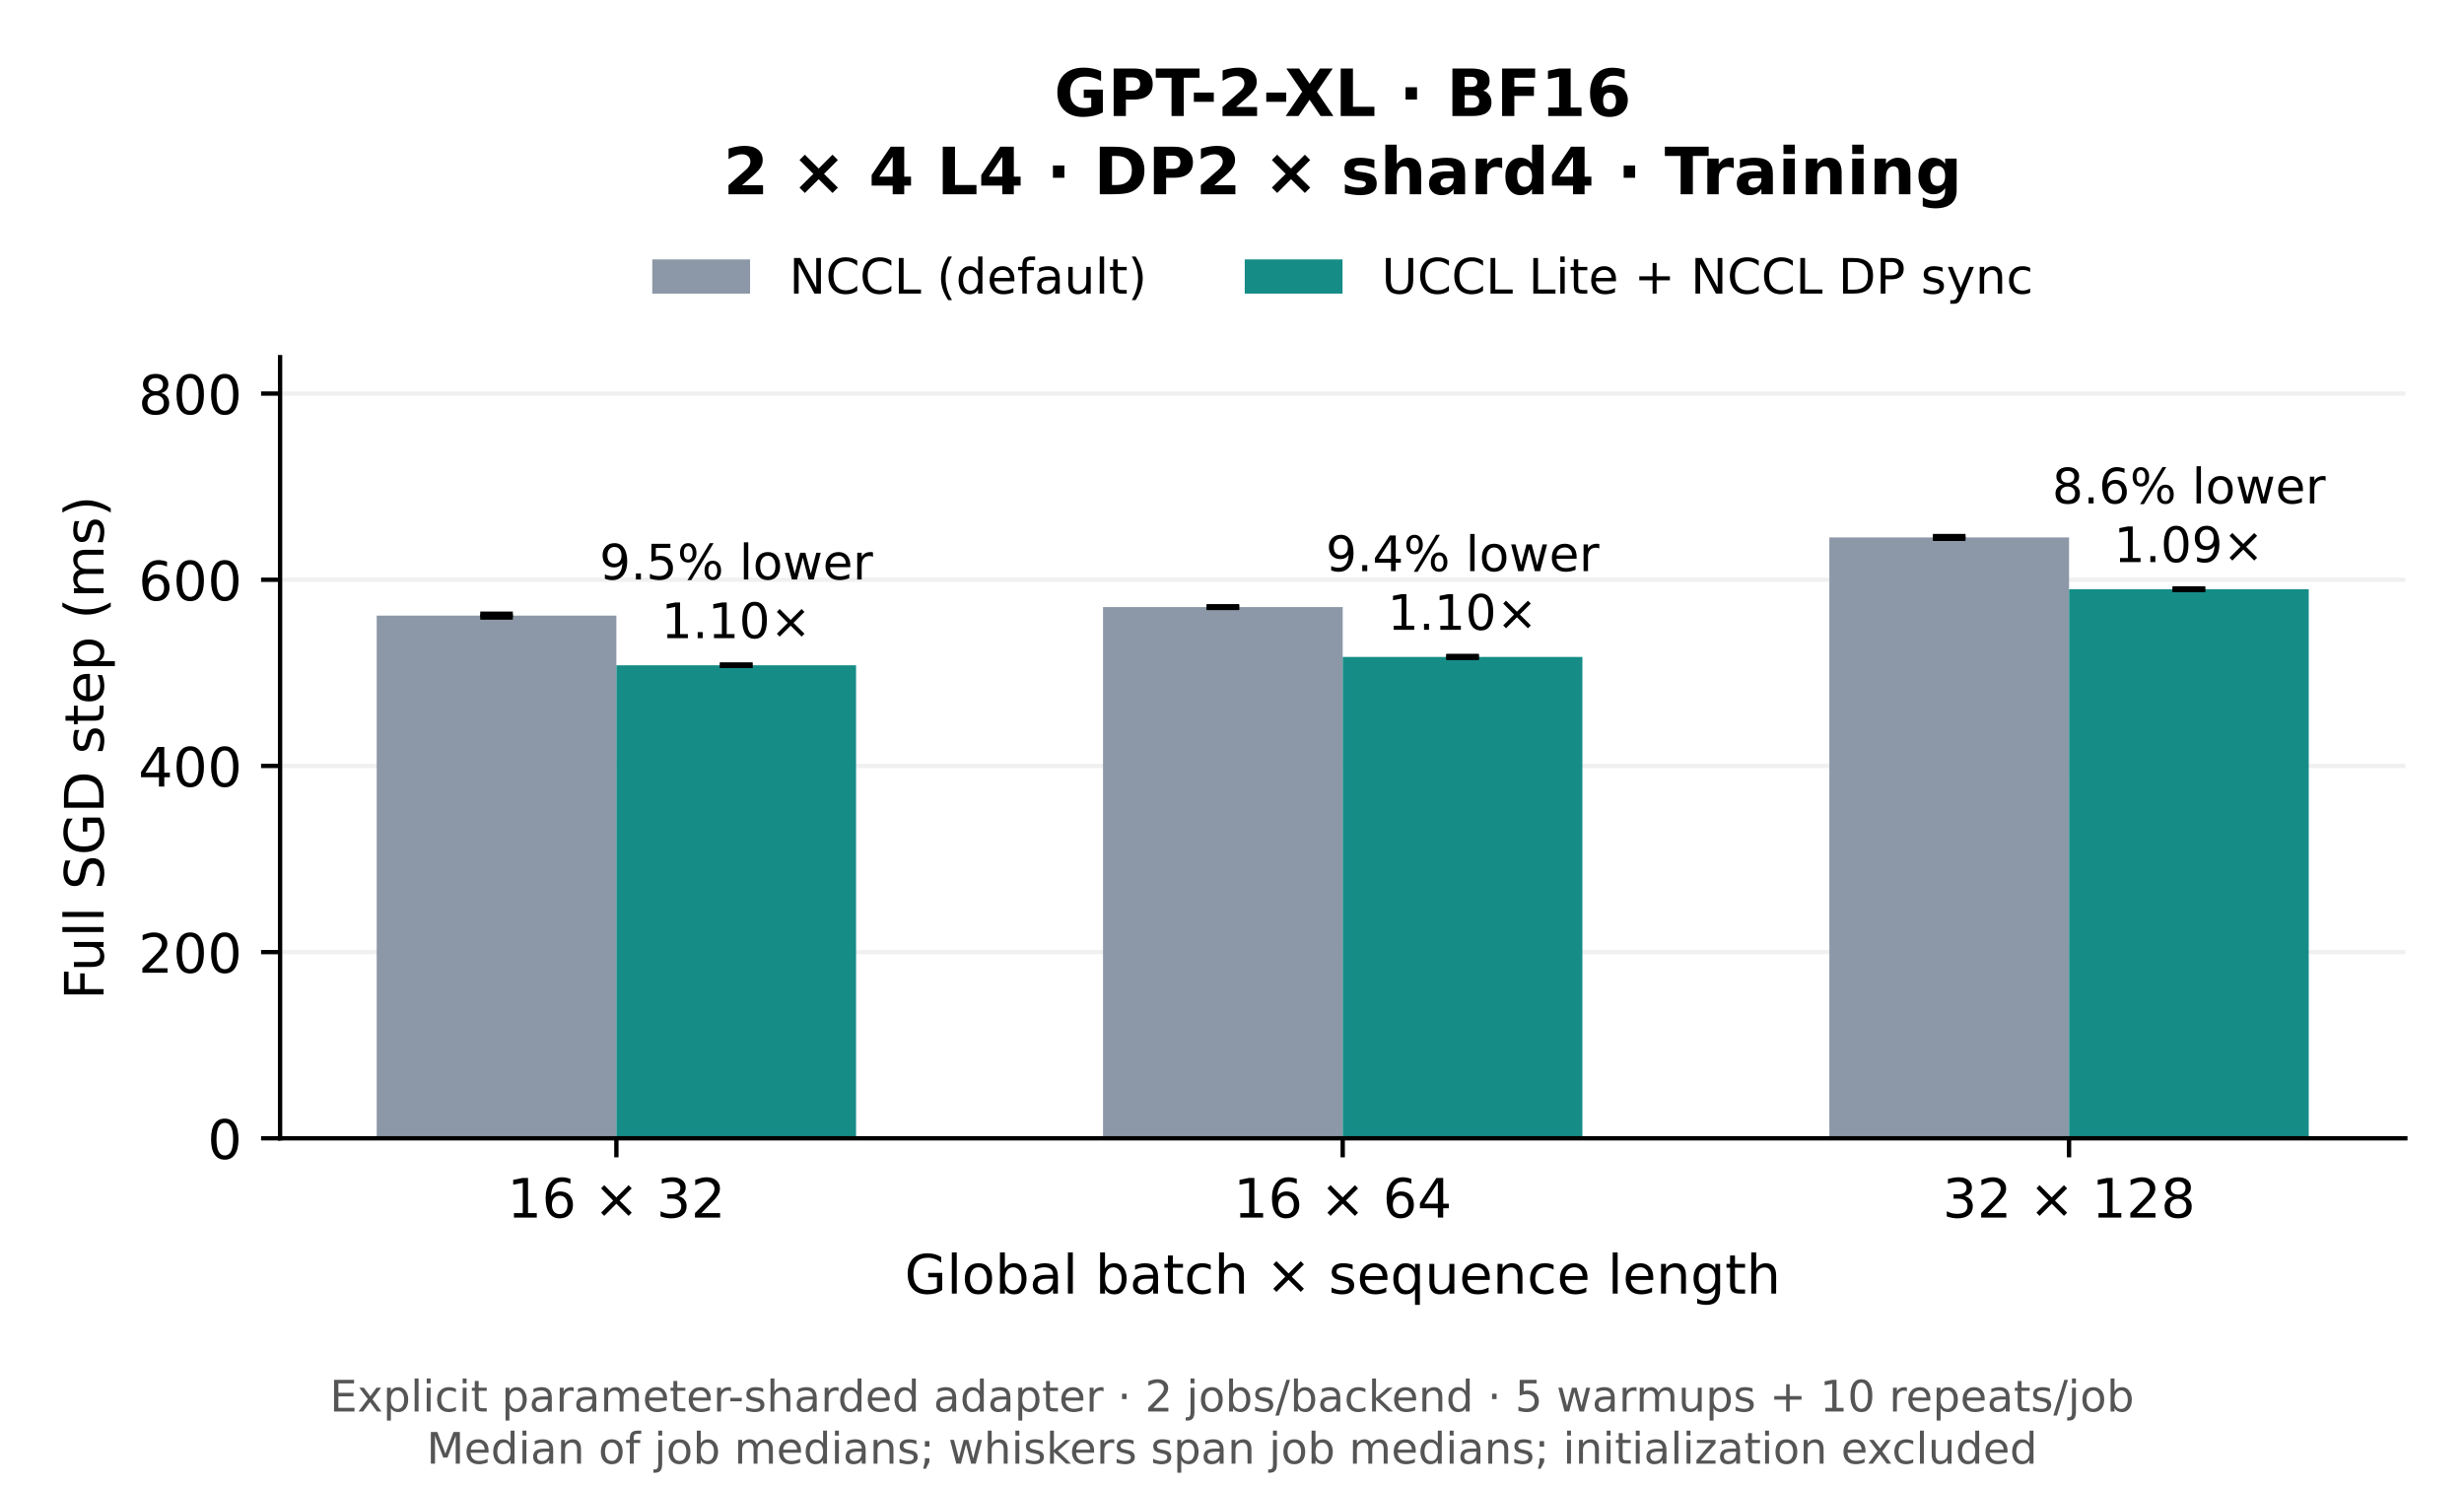
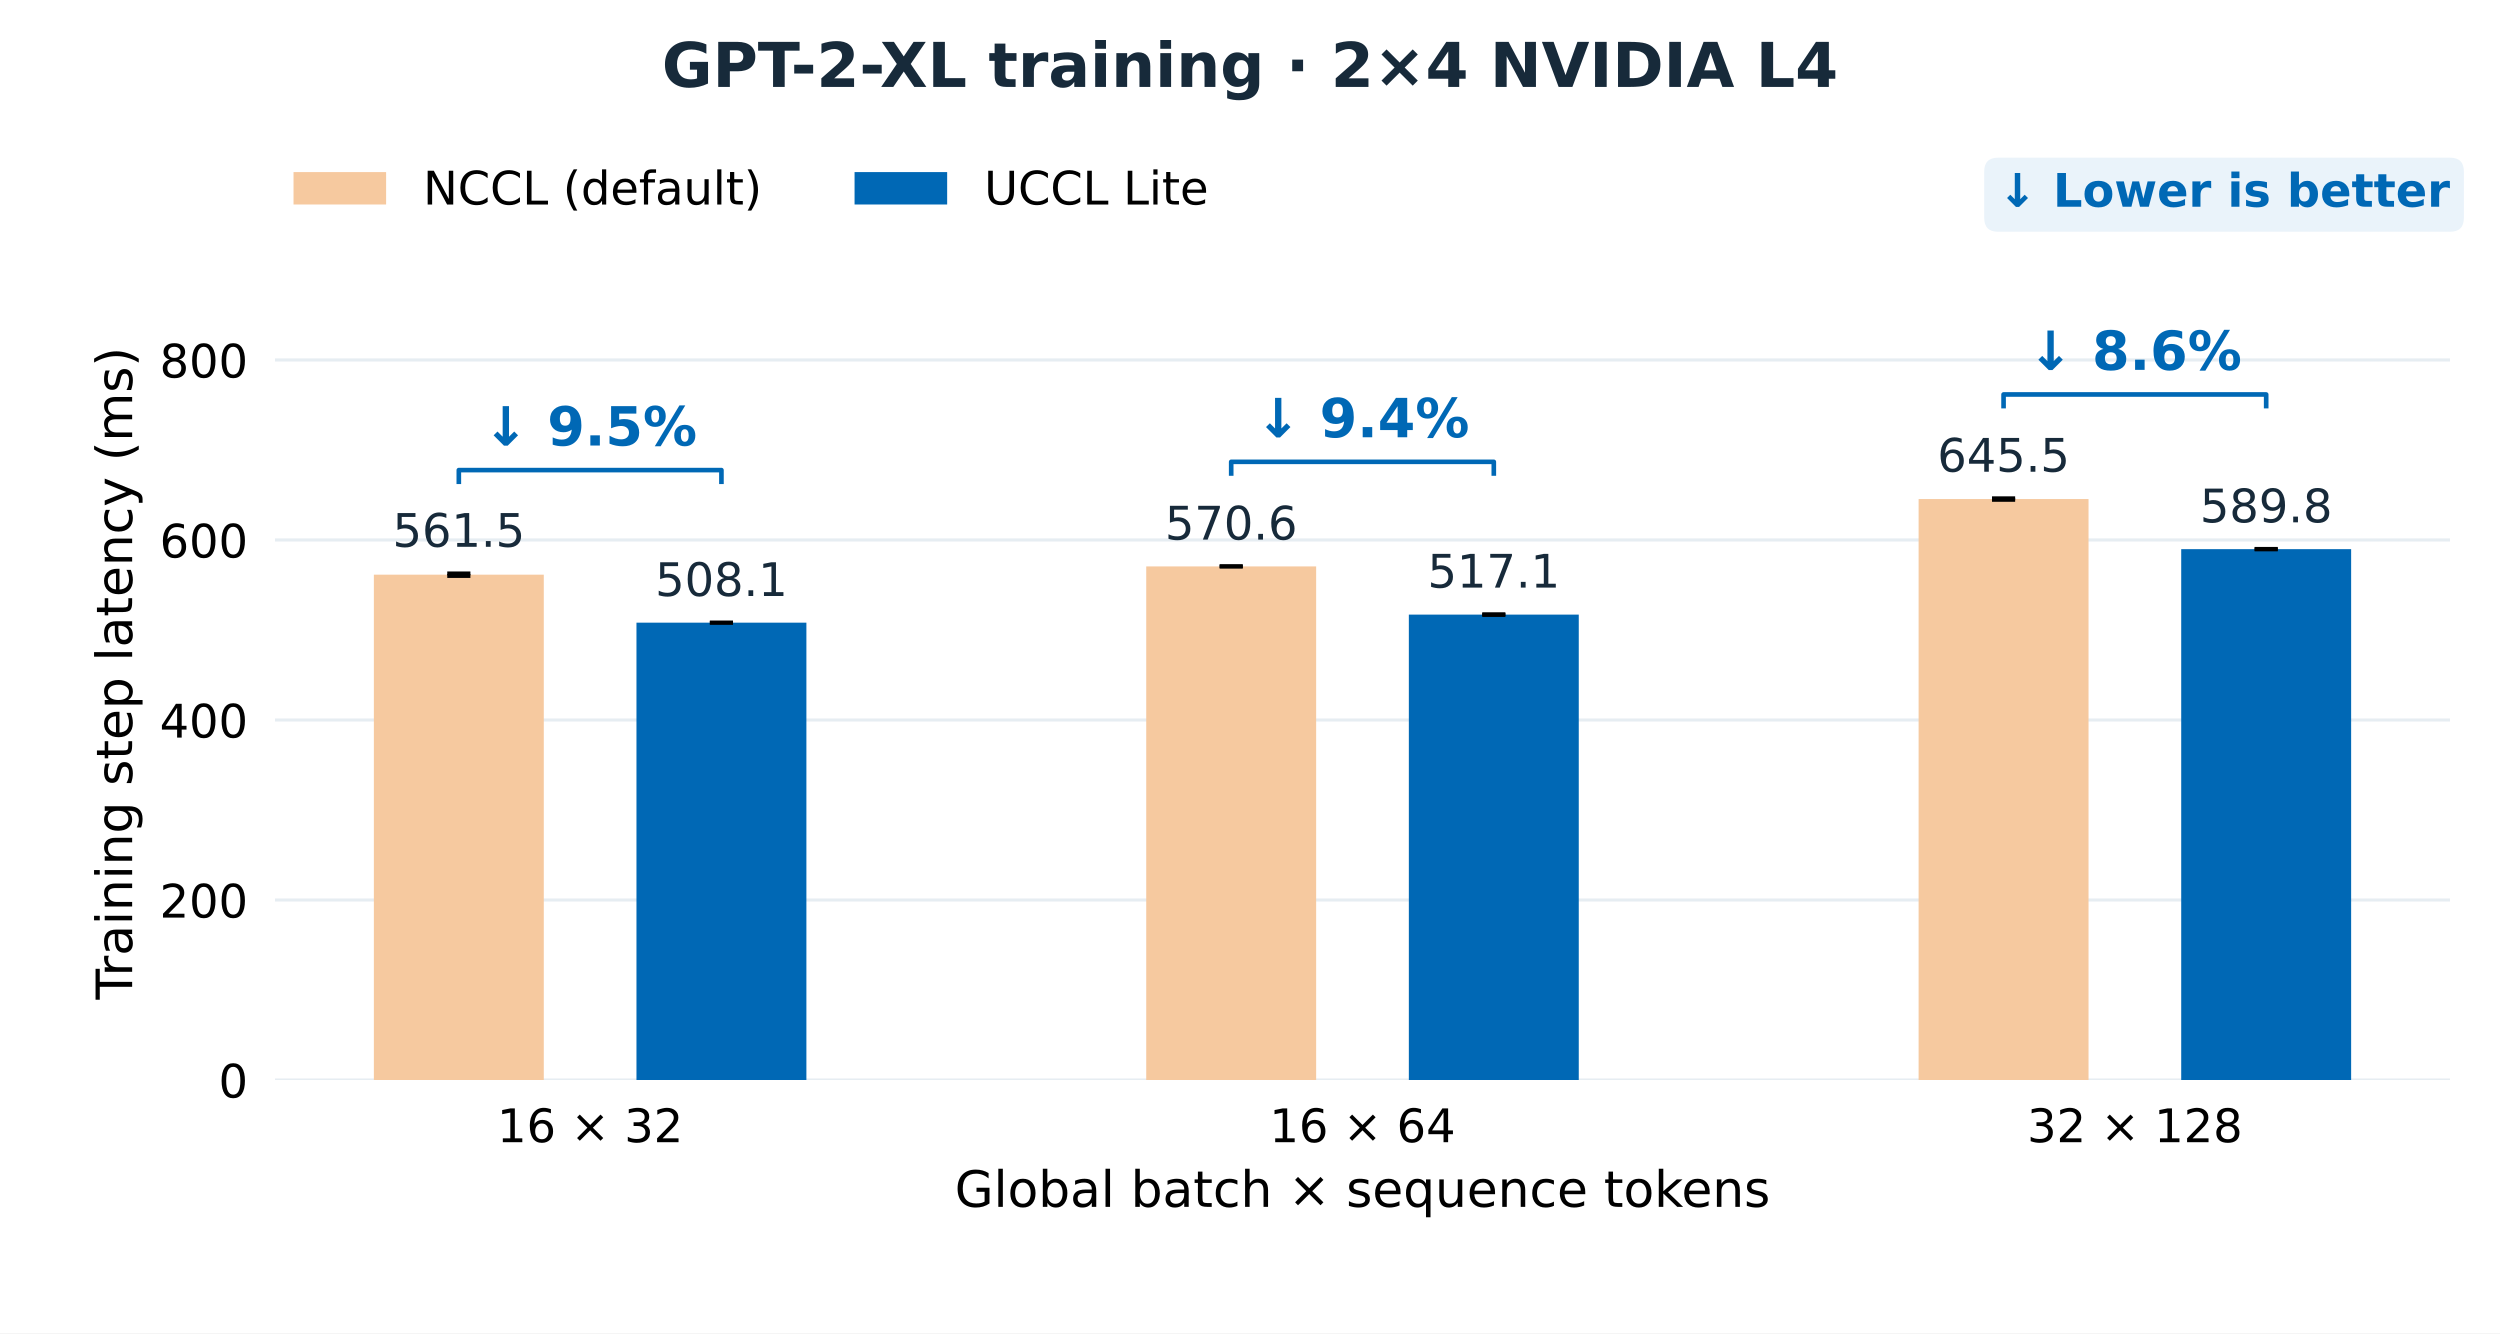
- <svg xmlns="http://www.w3.org/2000/svg" xmlns:xlink="http://www.w3.org/1999/xlink" width="453.6pt" height="273.6pt" viewBox="0 0 453.6 273.6" version="1.1">
+ <svg xmlns="http://www.w3.org/2000/svg" xmlns:xlink="http://www.w3.org/1999/xlink" width="648pt" height="345.6pt" viewBox="0 0 648 345.6" version="1.1">
  <defs>
    <style type="text/css">*{stroke-linejoin: round; stroke-linecap: butt}</style>
  </defs>
  <g id="figure_1">
    <g id="patch_1">
-       <path d="M 0 273.6  L 453.6 273.6  L 453.6 0  L 0 0  z " style="fill: #ffffff" />
+       <path d="M 0 345.6 L 648 345.6 L 648 0 L 0 0 z " style="fill: #ffffff" />
    </g>
    <g id="axes_1">
      <g id="patch_2">
-         <path d="M 51.562 209.59  L 442.8 209.59  L 442.8 65.764  L 51.562 65.764  z " style="fill: #ffffff" />
+         <path d="M 71.28 279.936 L 635.04 279.936 L 635.04 69.12 L 71.28 69.12 z " style="fill: #ffffff" />
      </g>
      <g id="matplotlib.axis_1">
        <g id="xtick_1">
-           <g id="line2d_1">
-             <defs>
-               <path id="m0844e8d0e7" d="M 0 0  L 0 3.5  " style="stroke: #000000; stroke-width: 0.8" />
-             </defs>
-             <g>
-               <use xlink:href="#m0844e8d0e7" x="113.47" y="209.59" style="stroke: #000000; stroke-width: 0.8" />
-             </g>
-           </g>
+           <g id="line2d_1" />
          <g id="text_1">
-             <text style="font-size: 10px; font-family: 'DejaVu Sans'; text-anchor: middle" x="113.47" y="224.187" transform="rotate(-0 113.4704 224.1873)">16 × 32</text>
+             <text style="font-size: 12px; font-family: 'DejaVu Sans'; text-anchor: middle" x="152.961" y="296.053" transform="rotate(-0 152.9611 296.0532)">16 × 32</text>
          </g>
        </g>
        <g id="xtick_2">
-           <g id="line2d_2">
-             <g>
-               <use xlink:href="#m0844e8d0e7" x="247.181" y="209.59" style="stroke: #000000; stroke-width: 0.8" />
-             </g>
-           </g>
+           <g id="line2d_2" />
          <g id="text_2">
-             <text style="font-size: 10px; font-family: 'DejaVu Sans'; text-anchor: middle" x="247.181" y="224.187" transform="rotate(-0 247.1812 224.1873)">16 × 64</text>
+             <text style="font-size: 12px; font-family: 'DejaVu Sans'; text-anchor: middle" x="353.16" y="296.053" transform="rotate(-0 353.16 296.0532)">16 × 64</text>
          </g>
        </g>
        <g id="xtick_3">
-           <g id="line2d_3">
-             <g>
-               <use xlink:href="#m0844e8d0e7" x="380.892" y="209.59" style="stroke: #000000; stroke-width: 0.8" />
-             </g>
-           </g>
+           <g id="line2d_3" />
          <g id="text_3">
-             <text style="font-size: 10px; font-family: 'DejaVu Sans'; text-anchor: middle" x="380.892" y="224.187" transform="rotate(-0 380.8919 224.1873)">32 × 128</text>
+             <text style="font-size: 12px; font-family: 'DejaVu Sans'; text-anchor: middle" x="553.359" y="296.053" transform="rotate(-0 553.3589 296.0532)">32 × 128</text>
          </g>
        </g>
        <g id="text_4">
-           <text style="font-size: 10px; font-family: 'DejaVu Sans'; text-anchor: middle" x="247.181" y="238.188" transform="rotate(-0 247.1812 238.1881)">Global batch × sequence length</text>
+           <text style="font-size: 13px; font-family: 'DejaVu Sans'; text-anchor: middle" x="353.16" y="312.814" transform="rotate(-0 353.16 312.814)">Global batch × sequence tokens</text>
        </g>
      </g>
      <g id="matplotlib.axis_2">
        <g id="ytick_1">
          <g id="line2d_4">
-             <path d="M 51.562 209.59  L 442.8 209.59  " clip-path="url(#p5683fbdcb0)" style="fill: none; stroke: #b0b0b0; stroke-opacity: 0.18; stroke-width: 0.8; stroke-linecap: square" />
-           </g>
-           <g id="line2d_5">
-             <defs>
-               <path id="m775e4cd904" d="M 0 0  L -3.5 0  " style="stroke: #000000; stroke-width: 0.8" />
-             </defs>
-             <g>
-               <use xlink:href="#m775e4cd904" x="51.562" y="209.59" style="stroke: #000000; stroke-width: 0.8" />
-             </g>
-           </g>
+             <path d="M 71.28 279.936 L 635.04 279.936 " clip-path="url(#pe57ad945b8)" style="fill: none; stroke: #e6edf2; stroke-width: 0.8; stroke-linecap: square" />
+           </g>
+           <g id="line2d_5" />
          <g id="text_5">
-             <text style="font-size: 10px; font-family: 'DejaVu Sans'; text-anchor: end" x="44.562" y="213.388" transform="rotate(-0 44.56234 213.3885)">0</text>
+             <text style="font-size: 12px; font-family: 'DejaVu Sans'; text-anchor: end" x="64.28" y="284.495" transform="rotate(-0 64.28 284.4946)">0</text>
          </g>
        </g>
        <g id="ytick_2">
          <g id="line2d_6">
-             <path d="M 51.562 175.309  L 442.8 175.309  " clip-path="url(#p5683fbdcb0)" style="fill: none; stroke: #b0b0b0; stroke-opacity: 0.18; stroke-width: 0.8; stroke-linecap: square" />
-           </g>
-           <g id="line2d_7">
-             <g>
-               <use xlink:href="#m775e4cd904" x="51.562" y="175.309" style="stroke: #000000; stroke-width: 0.8" />
-             </g>
-           </g>
+             <path d="M 71.28 233.278 L 635.04 233.278 " clip-path="url(#pe57ad945b8)" style="fill: none; stroke: #e6edf2; stroke-width: 0.8; stroke-linecap: square" />
+           </g>
+           <g id="line2d_7" />
          <g id="text_6">
-             <text style="font-size: 10px; font-family: 'DejaVu Sans'; text-anchor: end" x="44.562" y="179.108" transform="rotate(-0 44.56234 179.1078)">200</text>
+             <text style="font-size: 12px; font-family: 'DejaVu Sans'; text-anchor: end" x="64.28" y="237.836" transform="rotate(-0 64.28 237.8362)">200</text>
          </g>
        </g>
        <g id="ytick_3">
          <g id="line2d_8">
-             <path d="M 51.562 141.028  L 442.8 141.028  " clip-path="url(#p5683fbdcb0)" style="fill: none; stroke: #b0b0b0; stroke-opacity: 0.18; stroke-width: 0.8; stroke-linecap: square" />
-           </g>
-           <g id="line2d_9">
-             <g>
-               <use xlink:href="#m775e4cd904" x="51.562" y="141.028" style="stroke: #000000; stroke-width: 0.8" />
-             </g>
-           </g>
+             <path d="M 71.28 186.619 L 635.04 186.619 " clip-path="url(#pe57ad945b8)" style="fill: none; stroke: #e6edf2; stroke-width: 0.8; stroke-linecap: square" />
+           </g>
+           <g id="line2d_9" />
          <g id="text_7">
-             <text style="font-size: 10px; font-family: 'DejaVu Sans'; text-anchor: end" x="44.562" y="144.827" transform="rotate(-0 44.56234 144.8272)">400</text>
+             <text style="font-size: 12px; font-family: 'DejaVu Sans'; text-anchor: end" x="64.28" y="191.178" transform="rotate(-0 64.28 191.1777)">400</text>
          </g>
        </g>
        <g id="ytick_4">
          <g id="line2d_10">
-             <path d="M 51.562 106.748  L 442.8 106.748  " clip-path="url(#p5683fbdcb0)" style="fill: none; stroke: #b0b0b0; stroke-opacity: 0.18; stroke-width: 0.8; stroke-linecap: square" />
-           </g>
-           <g id="line2d_11">
-             <g>
-               <use xlink:href="#m775e4cd904" x="51.562" y="106.748" style="stroke: #000000; stroke-width: 0.8" />
-             </g>
-           </g>
+             <path d="M 71.28 139.961 L 635.04 139.961 " clip-path="url(#pe57ad945b8)" style="fill: none; stroke: #e6edf2; stroke-width: 0.8; stroke-linecap: square" />
+           </g>
+           <g id="line2d_11" />
          <g id="text_8">
-             <text style="font-size: 10px; font-family: 'DejaVu Sans'; text-anchor: end" x="44.562" y="110.547" transform="rotate(-0 44.56234 110.5465)">600</text>
+             <text style="font-size: 12px; font-family: 'DejaVu Sans'; text-anchor: end" x="64.28" y="144.519" transform="rotate(-0 64.28 144.5193)">600</text>
          </g>
        </g>
        <g id="ytick_5">
          <g id="line2d_12">
-             <path d="M 51.562 72.467  L 442.8 72.467  " clip-path="url(#p5683fbdcb0)" style="fill: none; stroke: #b0b0b0; stroke-opacity: 0.18; stroke-width: 0.8; stroke-linecap: square" />
-           </g>
-           <g id="line2d_13">
-             <g>
-               <use xlink:href="#m775e4cd904" x="51.562" y="72.467" style="stroke: #000000; stroke-width: 0.8" />
-             </g>
-           </g>
+             <path d="M 71.28 93.302 L 635.04 93.302 " clip-path="url(#pe57ad945b8)" style="fill: none; stroke: #e6edf2; stroke-width: 0.8; stroke-linecap: square" />
+           </g>
+           <g id="line2d_13" />
          <g id="text_9">
-             <text style="font-size: 10px; font-family: 'DejaVu Sans'; text-anchor: end" x="44.562" y="76.266" transform="rotate(-0 44.56234 76.26587)">800</text>
+             <text style="font-size: 12px; font-family: 'DejaVu Sans'; text-anchor: end" x="64.28" y="97.861" transform="rotate(-0 64.28 97.86087)">800</text>
          </g>
        </g>
        <g id="text_10">
-           <text style="font-size: 10px; font-family: 'DejaVu Sans'; text-anchor: middle" x="19.073" y="137.677" transform="rotate(-90 19.0725 137.6766)">Full SGD step (ms)</text>
+           <text style="font-size: 13px; font-family: 'DejaVu Sans'; text-anchor: middle" x="34.252" y="174.528" transform="rotate(-90 34.25195 174.528)">Training step latency (ms)</text>
        </g>
      </g>
      <g id="patch_3">
-         <path d="M 69.346 209.59  L 113.47 209.59  L 113.47 113.355  L 69.346 113.355  z " clip-path="url(#p5683fbdcb0)" style="fill: #8c98a7" />
+         <path d="M 96.905 279.936 L 140.949 279.936 L 140.949 148.954 L 96.905 148.954 z " clip-path="url(#pe57ad945b8)" style="fill: #f6c99f" />
      </g>
      <g id="patch_4">
-         <path d="M 203.057 209.59  L 247.181 209.59  L 247.181 111.783  L 203.057 111.783  z " clip-path="url(#p5683fbdcb0)" style="fill: #8c98a7" />
+         <path d="M 297.104 279.936 L 341.148 279.936 L 341.148 146.815 L 297.104 146.815 z " clip-path="url(#pe57ad945b8)" style="fill: #f6c99f" />
      </g>
      <g id="patch_5">
-         <path d="M 336.767 209.59  L 380.892 209.59  L 380.892 98.954  L 336.767 98.954  z " clip-path="url(#p5683fbdcb0)" style="fill: #8c98a7" />
+         <path d="M 497.303 279.936 L 541.347 279.936 L 541.347 129.353 L 497.303 129.353 z " clip-path="url(#pe57ad945b8)" style="fill: #f6c99f" />
      </g>
      <g id="patch_6">
-         <path d="M 113.47 209.59  L 157.595 209.59  L 157.595 122.496  L 113.47 122.496  z " clip-path="url(#p5683fbdcb0)" style="fill: #168c87" />
+         <path d="M 164.973 279.936 L 209.017 279.936 L 209.017 161.395 L 164.973 161.395 z " clip-path="url(#pe57ad945b8)" style="fill: #0068b5" />
      </g>
      <g id="patch_7">
-         <path d="M 247.181 209.59  L 291.306 209.59  L 291.306 120.961  L 247.181 120.961  z " clip-path="url(#p5683fbdcb0)" style="fill: #168c87" />
+         <path d="M 365.172 279.936 L 409.216 279.936 L 409.216 159.307 L 365.172 159.307 z " clip-path="url(#pe57ad945b8)" style="fill: #0068b5" />
      </g>
      <g id="patch_8">
-         <path d="M 380.892 209.59  L 425.016 209.59  L 425.016 108.496  L 380.892 108.496  z " clip-path="url(#p5683fbdcb0)" style="fill: #168c87" />
+         <path d="M 565.371 279.936 L 609.415 279.936 L 609.415 142.34 L 565.371 142.34 z " clip-path="url(#pe57ad945b8)" style="fill: #0068b5" />
      </g>
      <g id="LineCollection_1">
-         <path d="M 91.408 113.604  L 91.408 113.107  " clip-path="url(#p5683fbdcb0)" style="fill: none; stroke: #000000; stroke-width: 1.5" />
-         <path d="M 225.119 111.836  L 225.119 111.731  " clip-path="url(#p5683fbdcb0)" style="fill: none; stroke: #000000; stroke-width: 1.5" />
-         <path d="M 358.83 99.107  L 358.83 98.801  " clip-path="url(#p5683fbdcb0)" style="fill: none; stroke: #000000; stroke-width: 1.5" />
+         <path d="M 118.927 149.292 L 118.927 148.616 " clip-path="url(#pe57ad945b8)" style="fill: none; stroke: #000000" />
+         <path d="M 319.126 146.886 L 319.126 146.743 " clip-path="url(#pe57ad945b8)" style="fill: none; stroke: #000000" />
+         <path d="M 519.325 129.562 L 519.325 129.145 " clip-path="url(#pe57ad945b8)" style="fill: none; stroke: #000000" />
      </g>
      <g id="line2d_14">
        <defs>
-           <path id="mf3fb31a64c" d="M 3 0  L -3 -0  " style="stroke: #000000" />
+           <path id="m9518791bd1" d="M 3 0 L -3 -0 " style="stroke: #000000" />
        </defs>
-         <g clip-path="url(#p5683fbdcb0)">
-           <use xlink:href="#mf3fb31a64c" x="91.408" y="113.604" style="fill: #1f77b4; stroke: #000000" />
-           <use xlink:href="#mf3fb31a64c" x="225.119" y="111.836" style="fill: #1f77b4; stroke: #000000" />
-           <use xlink:href="#mf3fb31a64c" x="358.83" y="99.107" style="fill: #1f77b4; stroke: #000000" />
+         <g clip-path="url(#pe57ad945b8)">
+           <use xlink:href="#m9518791bd1" x="118.927" y="149.292" style="fill: #1f77b4; stroke: #000000" />
+           <use xlink:href="#m9518791bd1" x="319.126" y="146.886" style="fill: #1f77b4; stroke: #000000" />
+           <use xlink:href="#m9518791bd1" x="519.325" y="129.562" style="fill: #1f77b4; stroke: #000000" />
        </g>
      </g>
      <g id="line2d_15">
-         <g clip-path="url(#p5683fbdcb0)">
-           <use xlink:href="#mf3fb31a64c" x="91.408" y="113.107" style="fill: #1f77b4; stroke: #000000" />
-           <use xlink:href="#mf3fb31a64c" x="225.119" y="111.731" style="fill: #1f77b4; stroke: #000000" />
-           <use xlink:href="#mf3fb31a64c" x="358.83" y="98.801" style="fill: #1f77b4; stroke: #000000" />
+         <g clip-path="url(#pe57ad945b8)">
+           <use xlink:href="#m9518791bd1" x="118.927" y="148.616" style="fill: #1f77b4; stroke: #000000" />
+           <use xlink:href="#m9518791bd1" x="319.126" y="146.743" style="fill: #1f77b4; stroke: #000000" />
+           <use xlink:href="#m9518791bd1" x="519.325" y="129.145" style="fill: #1f77b4; stroke: #000000" />
        </g>
      </g>
      <g id="LineCollection_2">
-         <path d="M 135.533 122.513  L 135.533 122.478  " clip-path="url(#p5683fbdcb0)" style="fill: none; stroke: #000000; stroke-width: 1.5" />
-         <path d="M 269.243 121.042  L 269.243 120.881  " clip-path="url(#p5683fbdcb0)" style="fill: none; stroke: #000000; stroke-width: 1.5" />
-         <path d="M 402.954 108.547  L 402.954 108.445  " clip-path="url(#p5683fbdcb0)" style="fill: none; stroke: #000000; stroke-width: 1.5" />
+         <path d="M 186.995 161.419 L 186.995 161.371 " clip-path="url(#pe57ad945b8)" style="fill: none; stroke: #000000" />
+         <path d="M 387.194 159.416 L 387.194 159.197 " clip-path="url(#pe57ad945b8)" style="fill: none; stroke: #000000" />
+         <path d="M 587.393 142.41 L 587.393 142.271 " clip-path="url(#pe57ad945b8)" style="fill: none; stroke: #000000" />
      </g>
      <g id="line2d_16">
-         <g clip-path="url(#p5683fbdcb0)">
-           <use xlink:href="#mf3fb31a64c" x="135.533" y="122.513" style="fill: #1f77b4; stroke: #000000" />
-           <use xlink:href="#mf3fb31a64c" x="269.243" y="121.042" style="fill: #1f77b4; stroke: #000000" />
-           <use xlink:href="#mf3fb31a64c" x="402.954" y="108.547" style="fill: #1f77b4; stroke: #000000" />
+         <g clip-path="url(#pe57ad945b8)">
+           <use xlink:href="#m9518791bd1" x="186.995" y="161.419" style="fill: #1f77b4; stroke: #000000" />
+           <use xlink:href="#m9518791bd1" x="387.194" y="159.416" style="fill: #1f77b4; stroke: #000000" />
+           <use xlink:href="#m9518791bd1" x="587.393" y="142.41" style="fill: #1f77b4; stroke: #000000" />
        </g>
      </g>
      <g id="line2d_17">
-         <g clip-path="url(#p5683fbdcb0)">
-           <use xlink:href="#mf3fb31a64c" x="135.533" y="122.478" style="fill: #1f77b4; stroke: #000000" />
-           <use xlink:href="#mf3fb31a64c" x="269.243" y="120.881" style="fill: #1f77b4; stroke: #000000" />
-           <use xlink:href="#mf3fb31a64c" x="402.954" y="108.445" style="fill: #1f77b4; stroke: #000000" />
-         </g>
-       </g>
-       <g id="patch_9">
-         <path d="M 51.562 209.59  L 51.562 65.764  " style="fill: none; stroke: #000000; stroke-width: 0.8; stroke-linejoin: miter; stroke-linecap: square" />
-       </g>
-       <g id="patch_10">
-         <path d="M 51.562 209.59  L 442.8 209.59  " style="fill: none; stroke: #000000; stroke-width: 0.8; stroke-linejoin: miter; stroke-linecap: square" />
+         <g clip-path="url(#pe57ad945b8)">
+           <use xlink:href="#m9518791bd1" x="186.995" y="161.371" style="fill: #1f77b4; stroke: #000000" />
+           <use xlink:href="#m9518791bd1" x="387.194" y="159.197" style="fill: #1f77b4; stroke: #000000" />
+           <use xlink:href="#m9518791bd1" x="587.393" y="142.271" style="fill: #1f77b4; stroke: #000000" />
+         </g>
+       </g>
+       <g id="line2d_18">
+         <path d="M 118.927 124.861 L 118.927 121.849 L 186.995 121.849 L 186.995 124.861 " clip-path="url(#pe57ad945b8)" style="fill: none; stroke: #0068b5; stroke-width: 1.2; stroke-linecap: square" />
+       </g>
+       <g id="line2d_19">
+         <path d="M 319.126 122.721 L 319.126 119.71 L 387.194 119.71 L 387.194 122.721 " clip-path="url(#pe57ad945b8)" style="fill: none; stroke: #0068b5; stroke-width: 1.2; stroke-linecap: square" />
+       </g>
+       <g id="line2d_20">
+         <path d="M 519.325 105.26 L 519.325 102.248 L 587.393 102.248 L 587.393 105.26 " clip-path="url(#pe57ad945b8)" style="fill: none; stroke: #0068b5; stroke-width: 1.2; stroke-linecap: square" />
      </g>
      <g id="text_11">
-         <text style="font-size: 9px; font-family: 'DejaVu Sans'" transform="translate(110.3679 106.694)">9.5% lower</text>
-         <text style="font-size: 9px; font-family: 'DejaVu Sans'" transform="translate(121.7423 117.4958)">1.10×</text>
+         <text style="font-size: 12px; font-family: 'DejaVu Sans'; text-anchor: middle; fill: #172a3a" x="118.927" y="141.733" transform="rotate(-0 118.9273 141.7331)">561.5</text>
      </g>
      <g id="text_12">
-         <text style="font-size: 9px; font-family: 'DejaVu Sans'" transform="translate(244.0786 105.1596)">9.4% lower</text>
-         <text style="font-size: 9px; font-family: 'DejaVu Sans'" transform="translate(255.4531 115.9614)">1.10×</text>
+         <text style="font-size: 12px; font-family: 'DejaVu Sans'; text-anchor: middle; fill: #172a3a" x="319.126" y="139.86" transform="rotate(-0 319.1262 139.8603)">570.6</text>
      </g>
      <g id="text_13">
-         <text style="font-size: 9px; font-family: 'DejaVu Sans'" transform="translate(377.7894 92.69437)">8.6% lower</text>
-         <text style="font-size: 9px; font-family: 'DejaVu Sans'" transform="translate(389.1638 103.4961)">1.09×</text>
+         <text style="font-size: 12px; font-family: 'DejaVu Sans'; text-anchor: middle; fill: #172a3a" x="519.325" y="122.262" transform="rotate(-0 519.3251 122.2619)">645.5</text>
      </g>
      <g id="text_14">
-         <text style="font-weight: 700; font-size: 12px; font-family: 'DejaVu Sans'" transform="translate(194.0559 21.36023)">GPT-2-XL · BF16</text>
-         <text style="font-weight: 700; font-size: 12px; font-family: 'DejaVu Sans'" transform="translate(133.1559 35.76352)">2 × 4 L4 · DP2 × shard4 · Training</text>
+         <text style="font-size: 12px; font-family: 'DejaVu Sans'; text-anchor: middle; fill: #172a3a" x="186.995" y="154.488" transform="rotate(-0 186.9949 154.4882)">508.1</text>
+       </g>
+       <g id="text_15">
+         <text style="font-size: 12px; font-family: 'DejaVu Sans'; text-anchor: middle; fill: #172a3a" x="387.194" y="152.314" transform="rotate(-0 387.1938 152.3138)">517.1</text>
+       </g>
+       <g id="text_16">
+         <text style="font-size: 12px; font-family: 'DejaVu Sans'; text-anchor: middle; fill: #172a3a" x="587.393" y="135.388" transform="rotate(-0 587.3927 135.3877)">589.8</text>
+       </g>
+       <g id="text_17">
+         <text style="font-weight: 700; font-size: 14px; font-family: 'DejaVu Sans'; text-anchor: middle; fill: #0068b5" x="152.961" y="115.474" transform="rotate(-0 152.9611 115.4741)">↓ 9.5%</text>
+       </g>
+       <g id="text_18">
+         <text style="font-weight: 700; font-size: 14px; font-family: 'DejaVu Sans'; text-anchor: middle; fill: #0068b5" x="353.16" y="113.335" transform="rotate(-0 353.16 113.3348)">↓ 9.4%</text>
+       </g>
+       <g id="text_19">
+         <text style="font-weight: 700; font-size: 14px; font-family: 'DejaVu Sans'; text-anchor: middle; fill: #0068b5" x="553.359" y="95.873" transform="rotate(-0 553.3589 95.87329)">↓ 8.6%</text>
+       </g>
+       <g id="text_20">
+         <g id="patch_9">
+           <path d="M 517.905 60.071 L 635.04 60.071 Q 638.64 60.071 638.64 56.471 L 638.64 44.47 Q 638.64 40.87 635.04 40.87 L 517.905 40.87 Q 514.305 40.87 514.305 44.47 L 514.305 56.471 Q 514.305 60.071 517.905 60.071 z " style="fill: #eaf3fa" />
+         </g>
+         <text style="font-weight: 700; font-size: 12px; font-family: 'DejaVu Sans'; text-anchor: end; fill: #0068b5" x="635.04" y="53.588" transform="rotate(-0 635.04 53.58823)">↓ Lower is better</text>
      </g>
      <g id="legend_1">
+         <g id="patch_10">
+           <path d="M 76.08 53.005 L 100.08 53.005 L 100.08 44.605 L 76.08 44.605 z " style="fill: #f6c99f" />
+         </g>
+         <g id="text_21">
+           <text style="font-size: 12px; font-family: 'DejaVu Sans'; text-anchor: start" x="109.68" y="53.005" transform="rotate(-0 109.68 53.00455)">NCCL (default)</text>
+         </g>
        <g id="patch_11">
-           <path d="M 120.079 54.063  L 138.079 54.063  L 138.079 47.763  L 120.079 47.763  z " style="fill: #8c98a7" />
-         </g>
-         <g id="text_15">
-           <text style="font-size: 9px; font-family: 'DejaVu Sans'; text-anchor: start" x="145.279" y="54.063" transform="rotate(-0 145.2794 54.06314)">NCCL (default)</text>
-         </g>
-         <g id="patch_12">
-           <path d="M 229.147 54.063  L 247.147 54.063  L 247.147 47.763  L 229.147 47.763  z " style="fill: #168c87" />
-         </g>
-         <g id="text_16">
-           <text style="font-size: 9px; font-family: 'DejaVu Sans'; text-anchor: start" x="254.347" y="54.063" transform="rotate(-0 254.3467 54.06314)">UCCL Lite + NCCL DP sync</text>
+           <path d="M 221.503 53.005 L 245.503 53.005 L 245.503 44.605 L 221.503 44.605 z " style="fill: #0068b5" />
+         </g>
+         <g id="text_22">
+           <text style="font-size: 12px; font-family: 'DejaVu Sans'; text-anchor: start" x="255.103" y="53.005" transform="rotate(-0 255.1031 53.00455)">UCCL Lite</text>
        </g>
      </g>
    </g>
-     <g id="text_17">
-       <text style="font-size: 8px; font-family: 'DejaVu Sans'; fill: #555555" transform="translate(60.715 259.8938)">Explicit parameter-sharded adapter · 2 jobs/backend · 5 warmups + 10 repeats/job</text>
-       <text style="font-size: 8px; font-family: 'DejaVu Sans'; fill: #555555" transform="translate(78.535 269.496)">Median of job medians; whiskers span job medians; initialization excluded</text>
+     <g id="text_23">
+       <text style="font-weight: 700; font-size: 16px; font-family: 'DejaVu Sans'; text-anchor: middle; fill: #172a3a" x="324" y="22.526" transform="rotate(-0 324 22.5255)">GPT-2-XL training · 2×4 NVIDIA L4</text>
    </g>
  </g>
  <defs>
-     <clipPath id="p5683fbdcb0">
-       <rect x="51.562" y="65.764" width="391.238" height="143.826" />
+     <clipPath id="pe57ad945b8">
+       <rect x="71.28" y="69.12" width="563.76" height="210.816" />
    </clipPath>
  </defs>
</svg>
